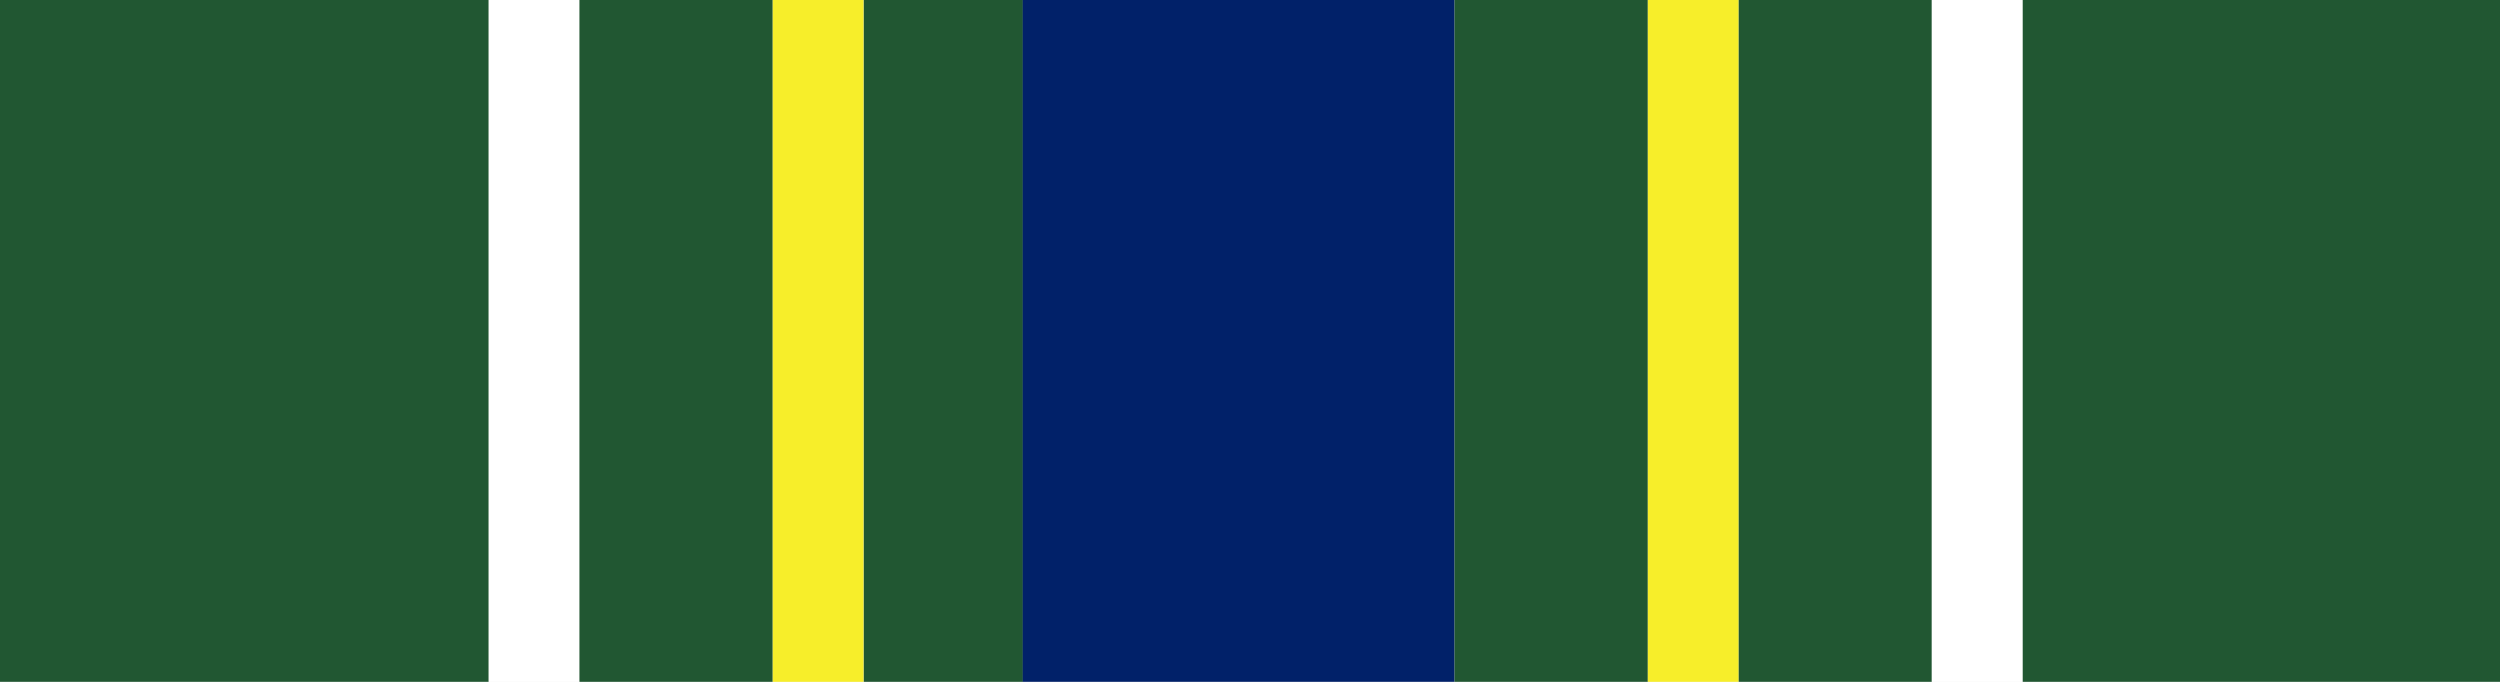
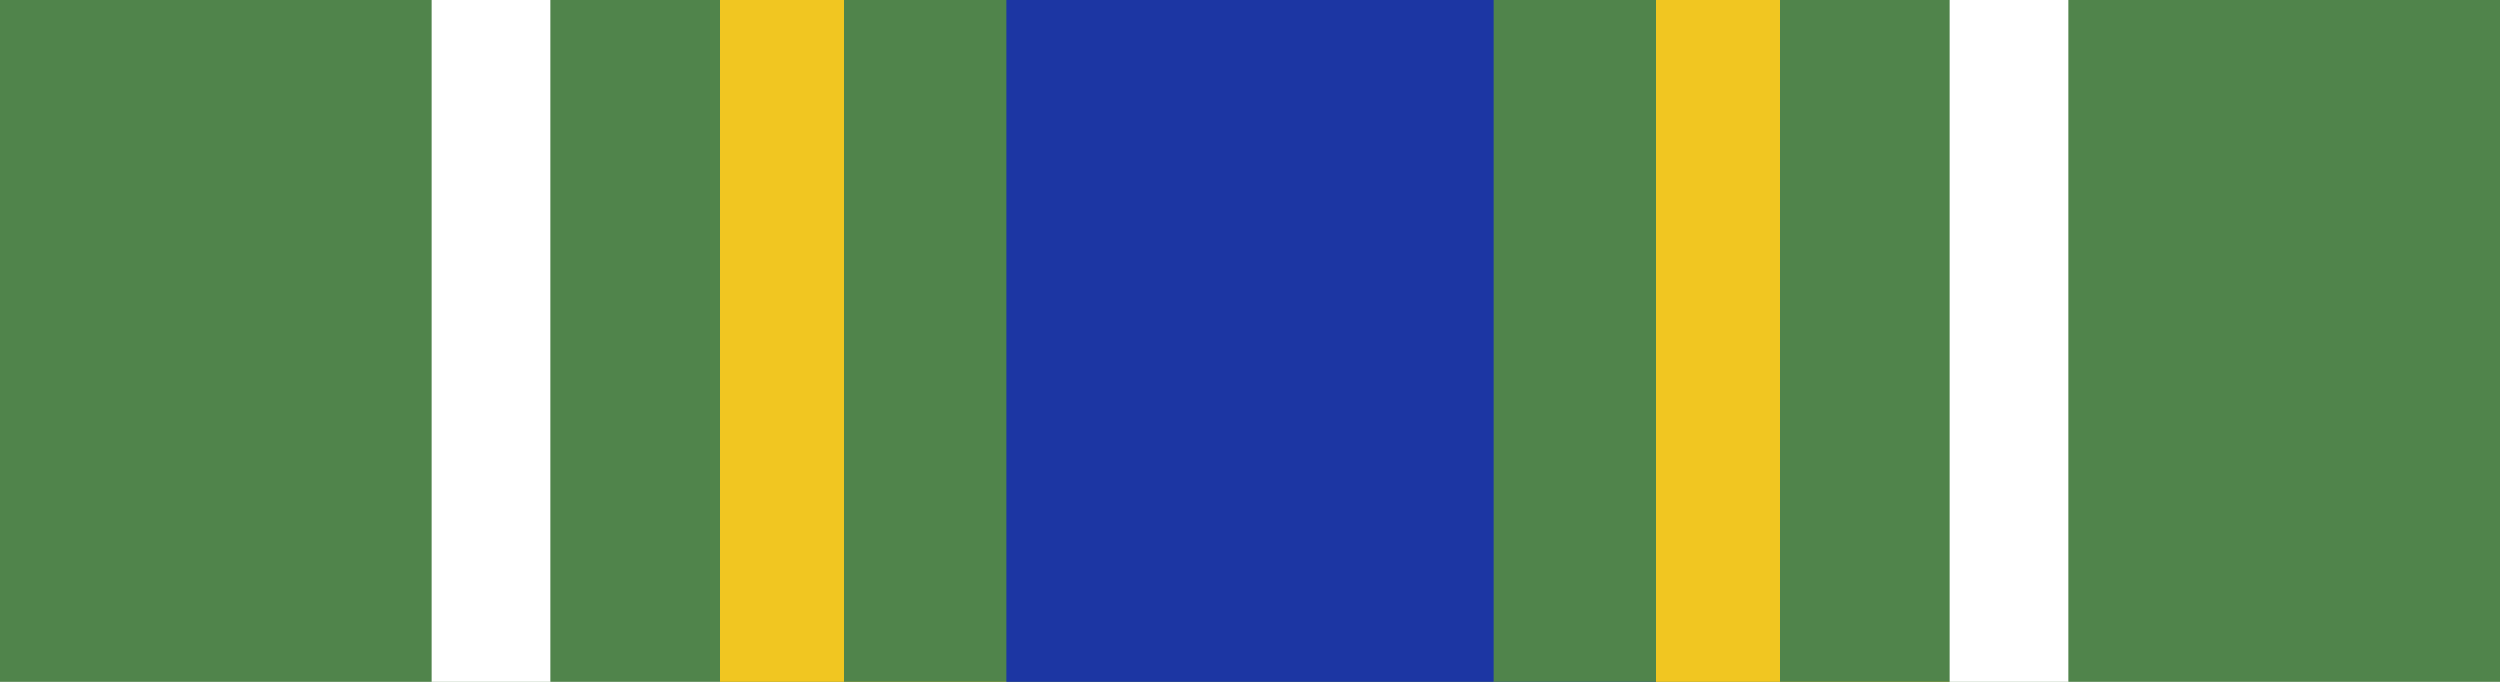
<svg xmlns="http://www.w3.org/2000/svg" width="1.375in" height="0.375in" viewBox="0 0 137.5 37.5" data-asset-id="mil-ribbon-joint-korean-defense-service" data-source="reference-art-measured" data-units="0.01in">
  <g id="mil-ribbon-joint-korean-defense-service__field">
-     <rect id="mil-ribbon-joint-korean-defense-service__stripe-0" x="0.00" y="0" width="26.88" height="37.5" fill="#215732" />
-     <rect id="mil-ribbon-joint-korean-defense-service__stripe-1" x="26.88" y="0" width="4.99" height="37.5" fill="#ffffff" />
-     <rect id="mil-ribbon-joint-korean-defense-service__stripe-2" x="31.87" y="0" width="10.63" height="37.5" fill="#215732" />
-     <rect id="mil-ribbon-joint-korean-defense-service__stripe-3" x="42.50" y="0" width="5.00" height="37.5" fill="#f7ee2a" />
-     <rect id="mil-ribbon-joint-korean-defense-service__stripe-4" x="47.51" y="0" width="8.75" height="37.5" fill="#215732" />
-     <rect id="mil-ribbon-joint-korean-defense-service__stripe-5" x="56.25" y="0" width="23.75" height="37.5" fill="#012169" />
-     <rect id="mil-ribbon-joint-korean-defense-service__stripe-6" x="80.00" y="0" width="10.63" height="37.5" fill="#215732" />
-     <rect id="mil-ribbon-joint-korean-defense-service__stripe-7" x="90.63" y="0" width="5.00" height="37.5" fill="#f7ee2a" />
-     <rect id="mil-ribbon-joint-korean-defense-service__stripe-8" x="95.63" y="0" width="10.62" height="37.5" fill="#215732" />
-     <rect id="mil-ribbon-joint-korean-defense-service__stripe-9" x="106.25" y="0" width="5.00" height="37.5" fill="#ffffff" />
-     <rect id="mil-ribbon-joint-korean-defense-service__stripe-10" x="111.25" y="0" width="26.25" height="37.5" fill="#215732" />
+     <rect id="mil-ribbon-joint-korean-defense-service__stripe-0" x="0.00" y="0" width="30.27" height="37.5" fill="#50844b" />
+     <rect id="mil-ribbon-joint-korean-defense-service__stripe-1" x="23.74" y="0" width="15.86" height="37.5" fill="#ffffff" />
+     <rect id="mil-ribbon-joint-korean-defense-service__stripe-2" x="30.27" y="0" width="16.15" height="37.5" fill="#50844b" />
+     <rect id="mil-ribbon-joint-korean-defense-service__stripe-3" x="39.60" y="0" width="15.75" height="37.5" fill="#f1c621" />
+     <rect id="mil-ribbon-joint-korean-defense-service__stripe-4" x="46.42" y="0" width="35.73" height="37.5" fill="#50844b" />
+     <rect id="mil-ribbon-joint-korean-defense-service__stripe-5" x="55.35" y="0" width="35.73" height="37.5" fill="#1c36a3" />
+     <rect id="mil-ribbon-joint-korean-defense-service__stripe-6" x="82.15" y="0" width="15.75" height="37.5" fill="#50844b" />
+     <rect id="mil-ribbon-joint-korean-defense-service__stripe-7" x="91.08" y="0" width="16.15" height="37.5" fill="#f1c621" />
+     <rect id="mil-ribbon-joint-korean-defense-service__stripe-8" x="97.90" y="0" width="15.86" height="37.5" fill="#50844b" />
+     <rect id="mil-ribbon-joint-korean-defense-service__stripe-9" x="107.23" y="0" width="30.27" height="37.5" fill="#ffffff" />
+     <rect id="mil-ribbon-joint-korean-defense-service__stripe-10" x="113.76" y="0" width="23.74" height="37.5" fill="#50844b" />
  </g>
</svg>
